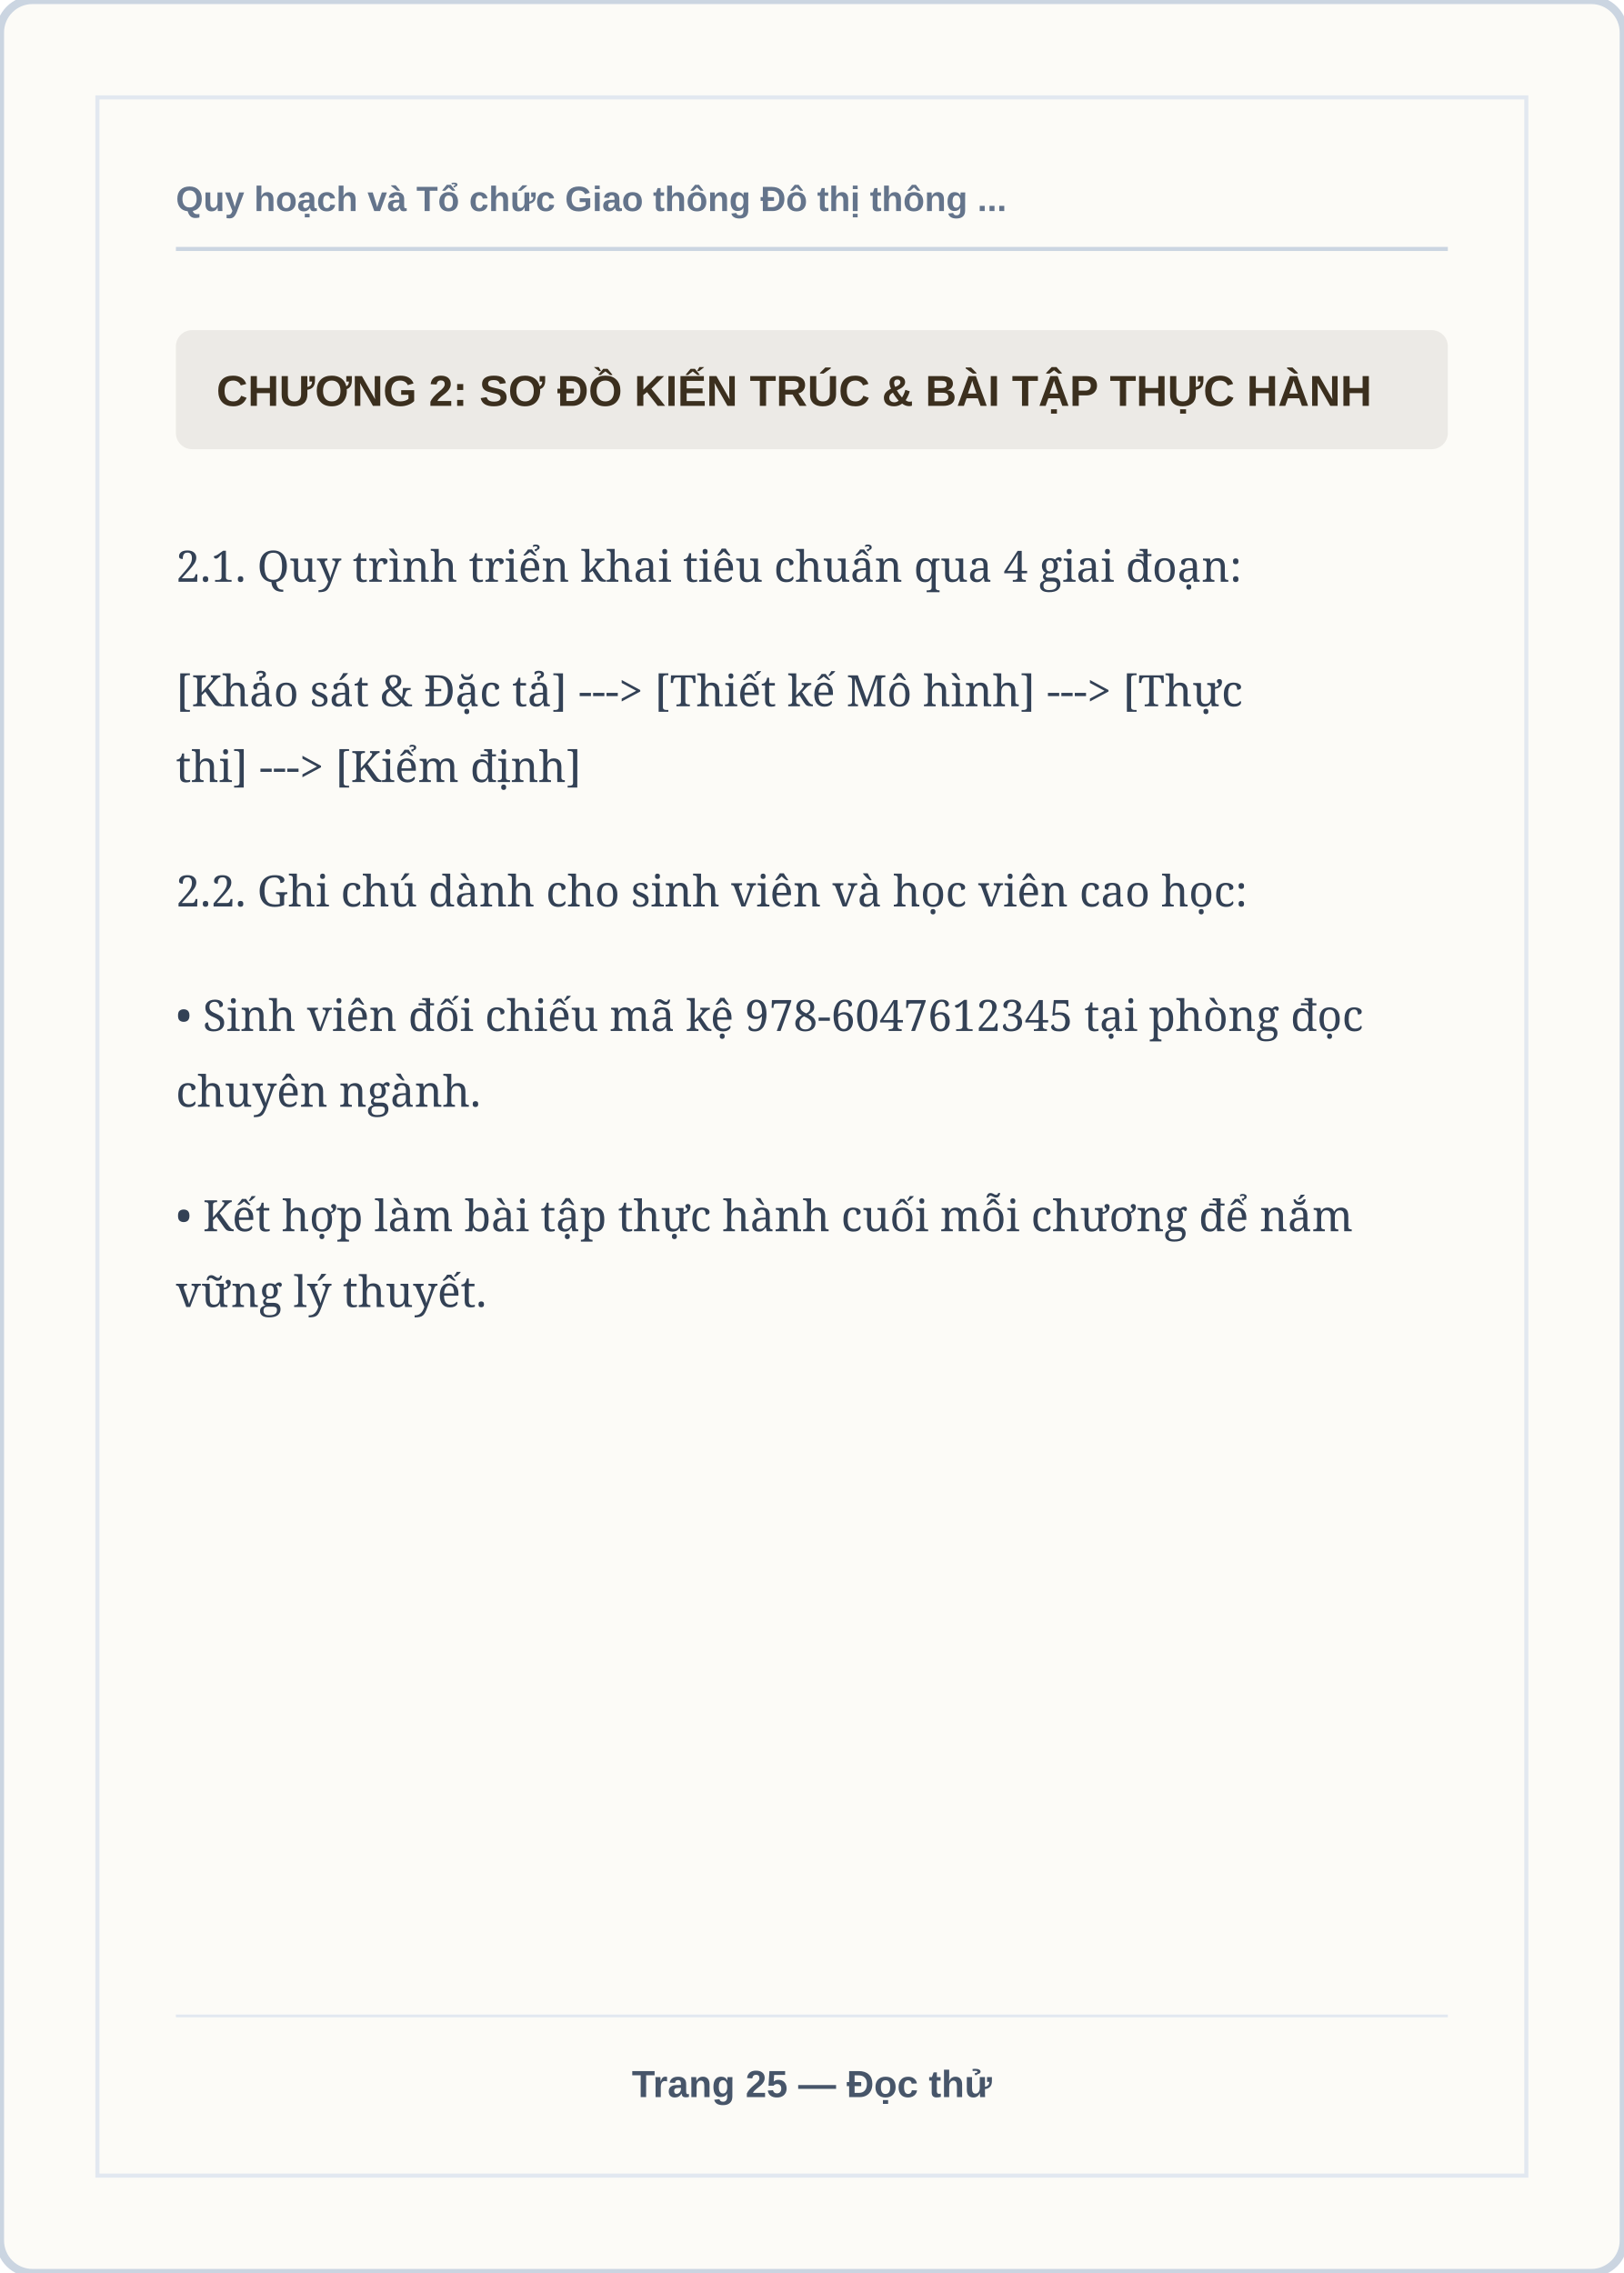
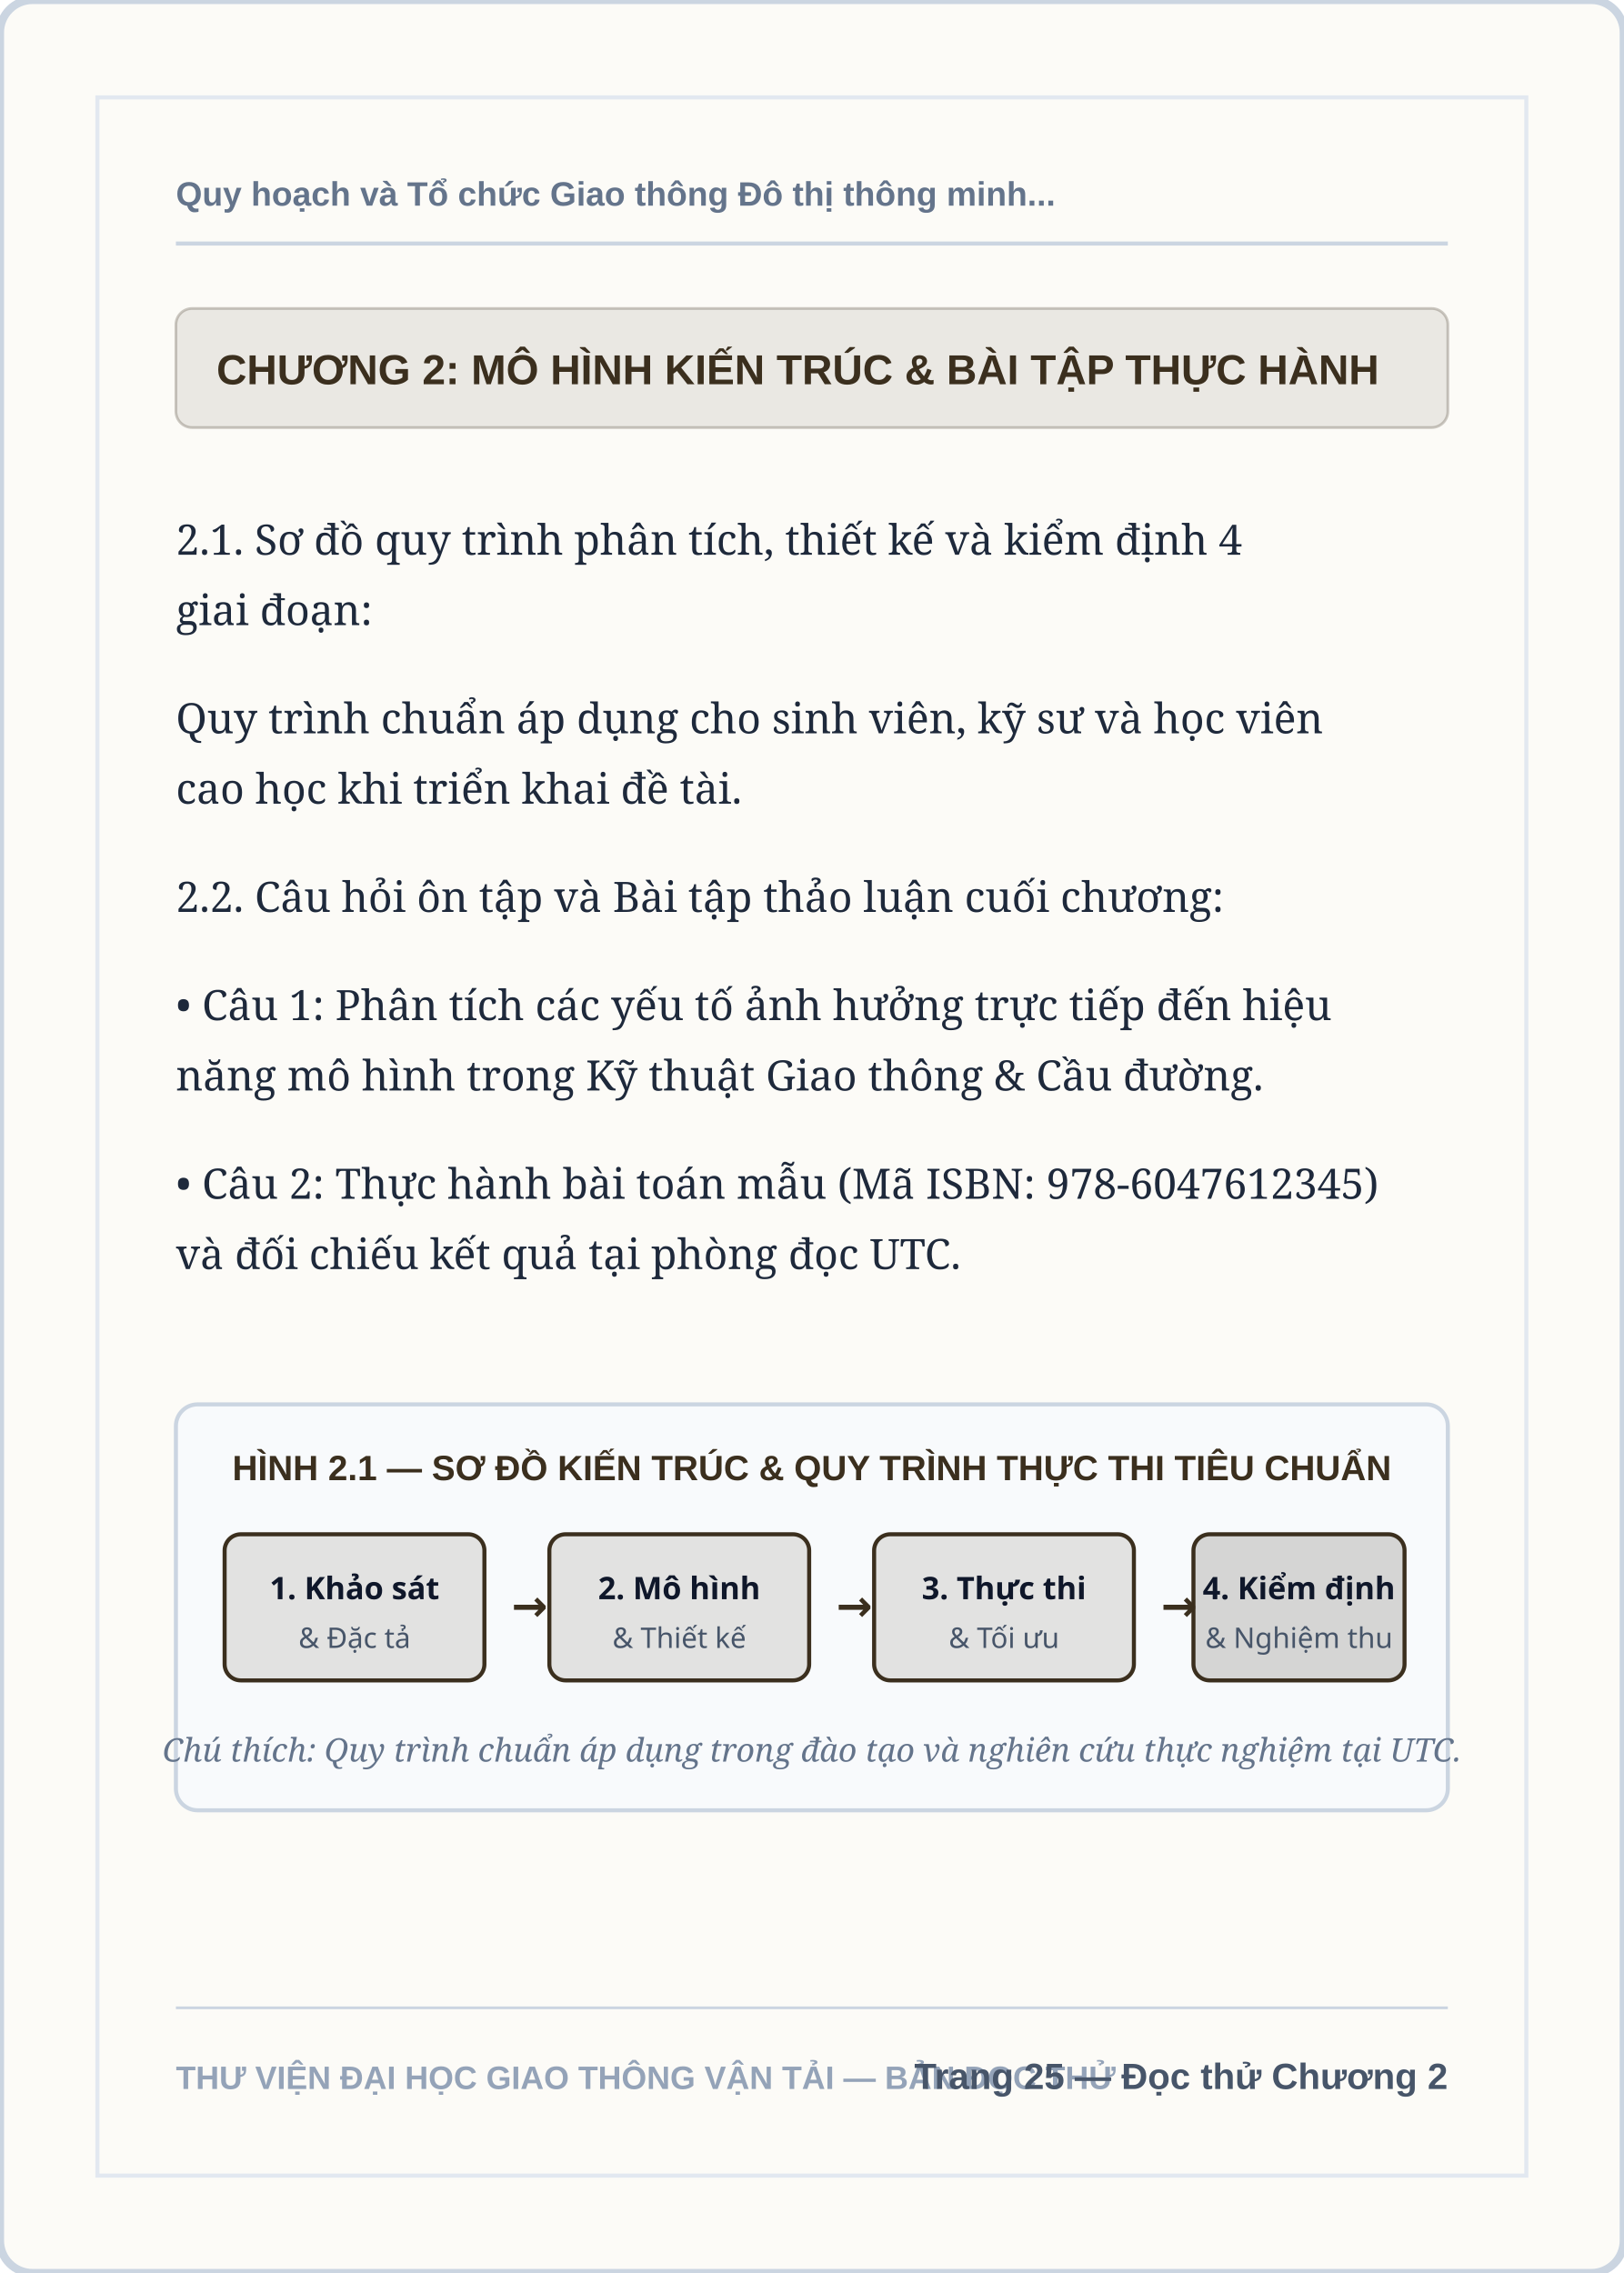
<svg xmlns="http://www.w3.org/2000/svg" viewBox="0 0 600 840" width="600" height="840">
  <rect width="600" height="840" rx="12" fill="#FCFBF7" stroke="#CBD5E1" stroke-width="3" />
  <rect x="36" y="36" width="528" height="768" fill="none" stroke="#E2E8F0" stroke-width="1.5" />
-   <text x="65" y="78" font-family="Segoe UI, Arial, sans-serif" font-size="13" font-weight="600" fill="#64748B">Quy hoạch và Tổ chức Giao thông Đô thị thông ...</text>
-   <line x1="65" y1="92" x2="535" y2="92" stroke="#CBD5E1" stroke-width="1.5" />
-   <rect x="65" y="122" width="470" height="44" rx="6" fill="#3B2F1E" fill-opacity="0.08" />
-   <text x="80" y="150" font-family="Segoe UI, Arial, sans-serif" font-size="16" font-weight="700" fill="#3B2F1E">CHƯƠNG 2: SƠ ĐỒ KIẾN TRÚC &amp; BÀI TẬP THỰC HÀNH</text>
-   <text x="65" y="215" font-family="Georgia, serif" font-size="16" fill="#334155">2.1. Quy trình triển khai tiêu chuẩn qua 4 giai đoạn:</text>
-   <text x="65" y="261" font-family="Georgia, serif" font-size="16" fill="#334155">[Khảo sát &amp; Đặc tả] ---&gt; [Thiết kế Mô hình] ---&gt; [Thực</text>
-   <text x="65" y="289" font-family="Georgia, serif" font-size="16" fill="#334155">thi] ---&gt; [Kiểm định]</text>
-   <text x="65" y="335" font-family="Georgia, serif" font-size="16" fill="#334155">2.2. Ghi chú dành cho sinh viên và học viên cao học:</text>
-   <text x="65" y="381" font-family="Georgia, serif" font-size="16" fill="#334155">• Sinh viên đối chiếu mã kệ 978-6047612345 tại phòng đọc</text>
-   <text x="65" y="409" font-family="Georgia, serif" font-size="16" fill="#334155">chuyên ngành.</text>
-   <text x="65" y="455" font-family="Georgia, serif" font-size="16" fill="#334155">• Kết hợp làm bài tập thực hành cuối mỗi chương để nắm</text>
-   <text x="65" y="483" font-family="Georgia, serif" font-size="16" fill="#334155">vững lý thuyết.</text>
-   <line x1="65" y1="745" x2="535" y2="745" stroke="#E2E8F0" stroke-width="1" />
-   <text x="300" y="775" font-family="Segoe UI, Arial, sans-serif" font-size="14" font-weight="600" fill="#475569" text-anchor="middle">Trang 25 — Đọc thử</text>
+   <text x="65" y="76" font-family="Segoe UI, Arial, sans-serif" font-size="12.5" font-weight="700" fill="#64748B">Quy hoạch và Tổ chức Giao thông Đô thị thông minh...</text>
+   <line x1="65" y1="90" x2="535" y2="90" stroke="#CBD5E1" stroke-width="1.5" />
+   <rect x="65" y="114" width="470" height="44" rx="6" fill="#3B2F1E" fill-opacity="0.09" stroke="#3B2F1E" stroke-opacity="0.25" />
+   <text x="80" y="142" font-family="Segoe UI, Arial, sans-serif" font-size="15.5" font-weight="700" fill="#3B2F1E">CHƯƠNG 2: MÔ HÌNH KIẾN TRÚC &amp; BÀI TẬP THỰC HÀNH</text>
+   <text x="65" y="205" font-family="Georgia, serif" font-size="15.5" fill="#1E293B">2.1. Sơ đồ quy trình phân tích, thiết kế và kiểm định 4</text>
+   <text x="65" y="231" font-family="Georgia, serif" font-size="15.5" fill="#1E293B">giai đoạn:</text>
+   <text x="65" y="271" font-family="Georgia, serif" font-size="15.5" fill="#1E293B">Quy trình chuẩn áp dụng cho sinh viên, kỹ sư và học viên</text>
+   <text x="65" y="297" font-family="Georgia, serif" font-size="15.5" fill="#1E293B">cao học khi triển khai đề tài.</text>
+   <text x="65" y="337" font-family="Georgia, serif" font-size="15.5" fill="#1E293B">2.2. Câu hỏi ôn tập và Bài tập thảo luận cuối chương:</text>
+   <text x="65" y="377" font-family="Georgia, serif" font-size="15.5" fill="#1E293B">• Câu 1: Phân tích các yếu tố ảnh hưởng trực tiếp đến hiệu</text>
+   <text x="65" y="403" font-family="Georgia, serif" font-size="15.5" fill="#1E293B">năng mô hình trong Kỹ thuật Giao thông &amp; Cầu đường.</text>
+   <text x="65" y="443" font-family="Georgia, serif" font-size="15.5" fill="#1E293B">• Câu 2: Thực hành bài toán mẫu (Mã ISBN: 978-6047612345)</text>
+   <text x="65" y="469" font-family="Georgia, serif" font-size="15.5" fill="#1E293B">và đối chiếu kết quả tại phòng đọc UTC.</text>
+   <g transform="translate(65, 519)">
+     <rect x="0" y="0" width="470" height="150" rx="8" fill="#F8FAFC" stroke="#CBD5E1" stroke-width="1.5" />
+     <text x="235" y="28" font-family="Segoe UI, Arial, sans-serif" font-size="13" font-weight="700" fill="#3B2F1E" text-anchor="middle">HÌNH 2.1 — SƠ ĐỒ KIẾN TRÚC &amp; QUY TRÌNH THỰC THI TIÊU CHUẨN</text>
+     <rect x="18" y="48" width="96" height="54" rx="6" fill="#3B2F1E" fill-opacity="0.12" stroke="#3B2F1E" stroke-width="1.5" />
+     <text x="66" y="72" font-family="Segoe UI, sans-serif" font-size="11.5" font-weight="700" fill="#0F172A" text-anchor="middle">1. Khảo sát</text>
+     <text x="66" y="90" font-family="Segoe UI, sans-serif" font-size="10.5" fill="#475569" text-anchor="middle">&amp; Đặc tả</text>
+     <text x="124" y="80" font-family="Segoe UI, sans-serif" font-size="16" font-weight="700" fill="#3B2F1E">→</text>
+     <rect x="138" y="48" width="96" height="54" rx="6" fill="#3B2F1E" fill-opacity="0.12" stroke="#3B2F1E" stroke-width="1.5" />
+     <text x="186" y="72" font-family="Segoe UI, sans-serif" font-size="11.5" font-weight="700" fill="#0F172A" text-anchor="middle">2. Mô hình</text>
+     <text x="186" y="90" font-family="Segoe UI, sans-serif" font-size="10.5" fill="#475569" text-anchor="middle">&amp; Thiết kế</text>
+     <text x="244" y="80" font-family="Segoe UI, sans-serif" font-size="16" font-weight="700" fill="#3B2F1E">→</text>
+     <rect x="258" y="48" width="96" height="54" rx="6" fill="#3B2F1E" fill-opacity="0.12" stroke="#3B2F1E" stroke-width="1.5" />
+     <text x="306" y="72" font-family="Segoe UI, sans-serif" font-size="11.5" font-weight="700" fill="#0F172A" text-anchor="middle">3. Thực thi</text>
+     <text x="306" y="90" font-family="Segoe UI, sans-serif" font-size="10.5" fill="#475569" text-anchor="middle">&amp; Tối ưu</text>
+     <text x="364" y="80" font-family="Segoe UI, sans-serif" font-size="16" font-weight="700" fill="#3B2F1E">→</text>
+     <rect x="376" y="48" width="78" height="54" rx="6" fill="#3B2F1E" fill-opacity="0.18" stroke="#3B2F1E" stroke-width="1.5" />
+     <text x="415" y="72" font-family="Segoe UI, sans-serif" font-size="11.5" font-weight="700" fill="#0F172A" text-anchor="middle">4. Kiểm định</text>
+     <text x="415" y="90" font-family="Segoe UI, sans-serif" font-size="10.5" fill="#475569" text-anchor="middle">&amp; Nghiệm thu</text>
+     <text x="235" y="132" font-family="Georgia, serif" font-size="12" font-style="italic" fill="#64748B" text-anchor="middle">Chú thích: Quy trình chuẩn áp dụng trong đào tạo và nghiên cứu thực nghiệm tại UTC.</text>
+   </g>
+   <line x1="65" y1="742" x2="535" y2="742" stroke="#CBD5E1" stroke-width="1" />
+   <text x="65" y="772" font-family="Segoe UI, Arial, sans-serif" font-size="12" font-weight="600" fill="#94A3B8">THƯ VIỆN ĐẠI HỌC GIAO THÔNG VẬN TẢI — BẢN ĐỌC THỬ</text>
+   <text x="535" y="772" font-family="Segoe UI, Arial, sans-serif" font-size="13.5" font-weight="700" fill="#475569" text-anchor="end">Trang 25 — Đọc thử Chương 2</text>
</svg>
